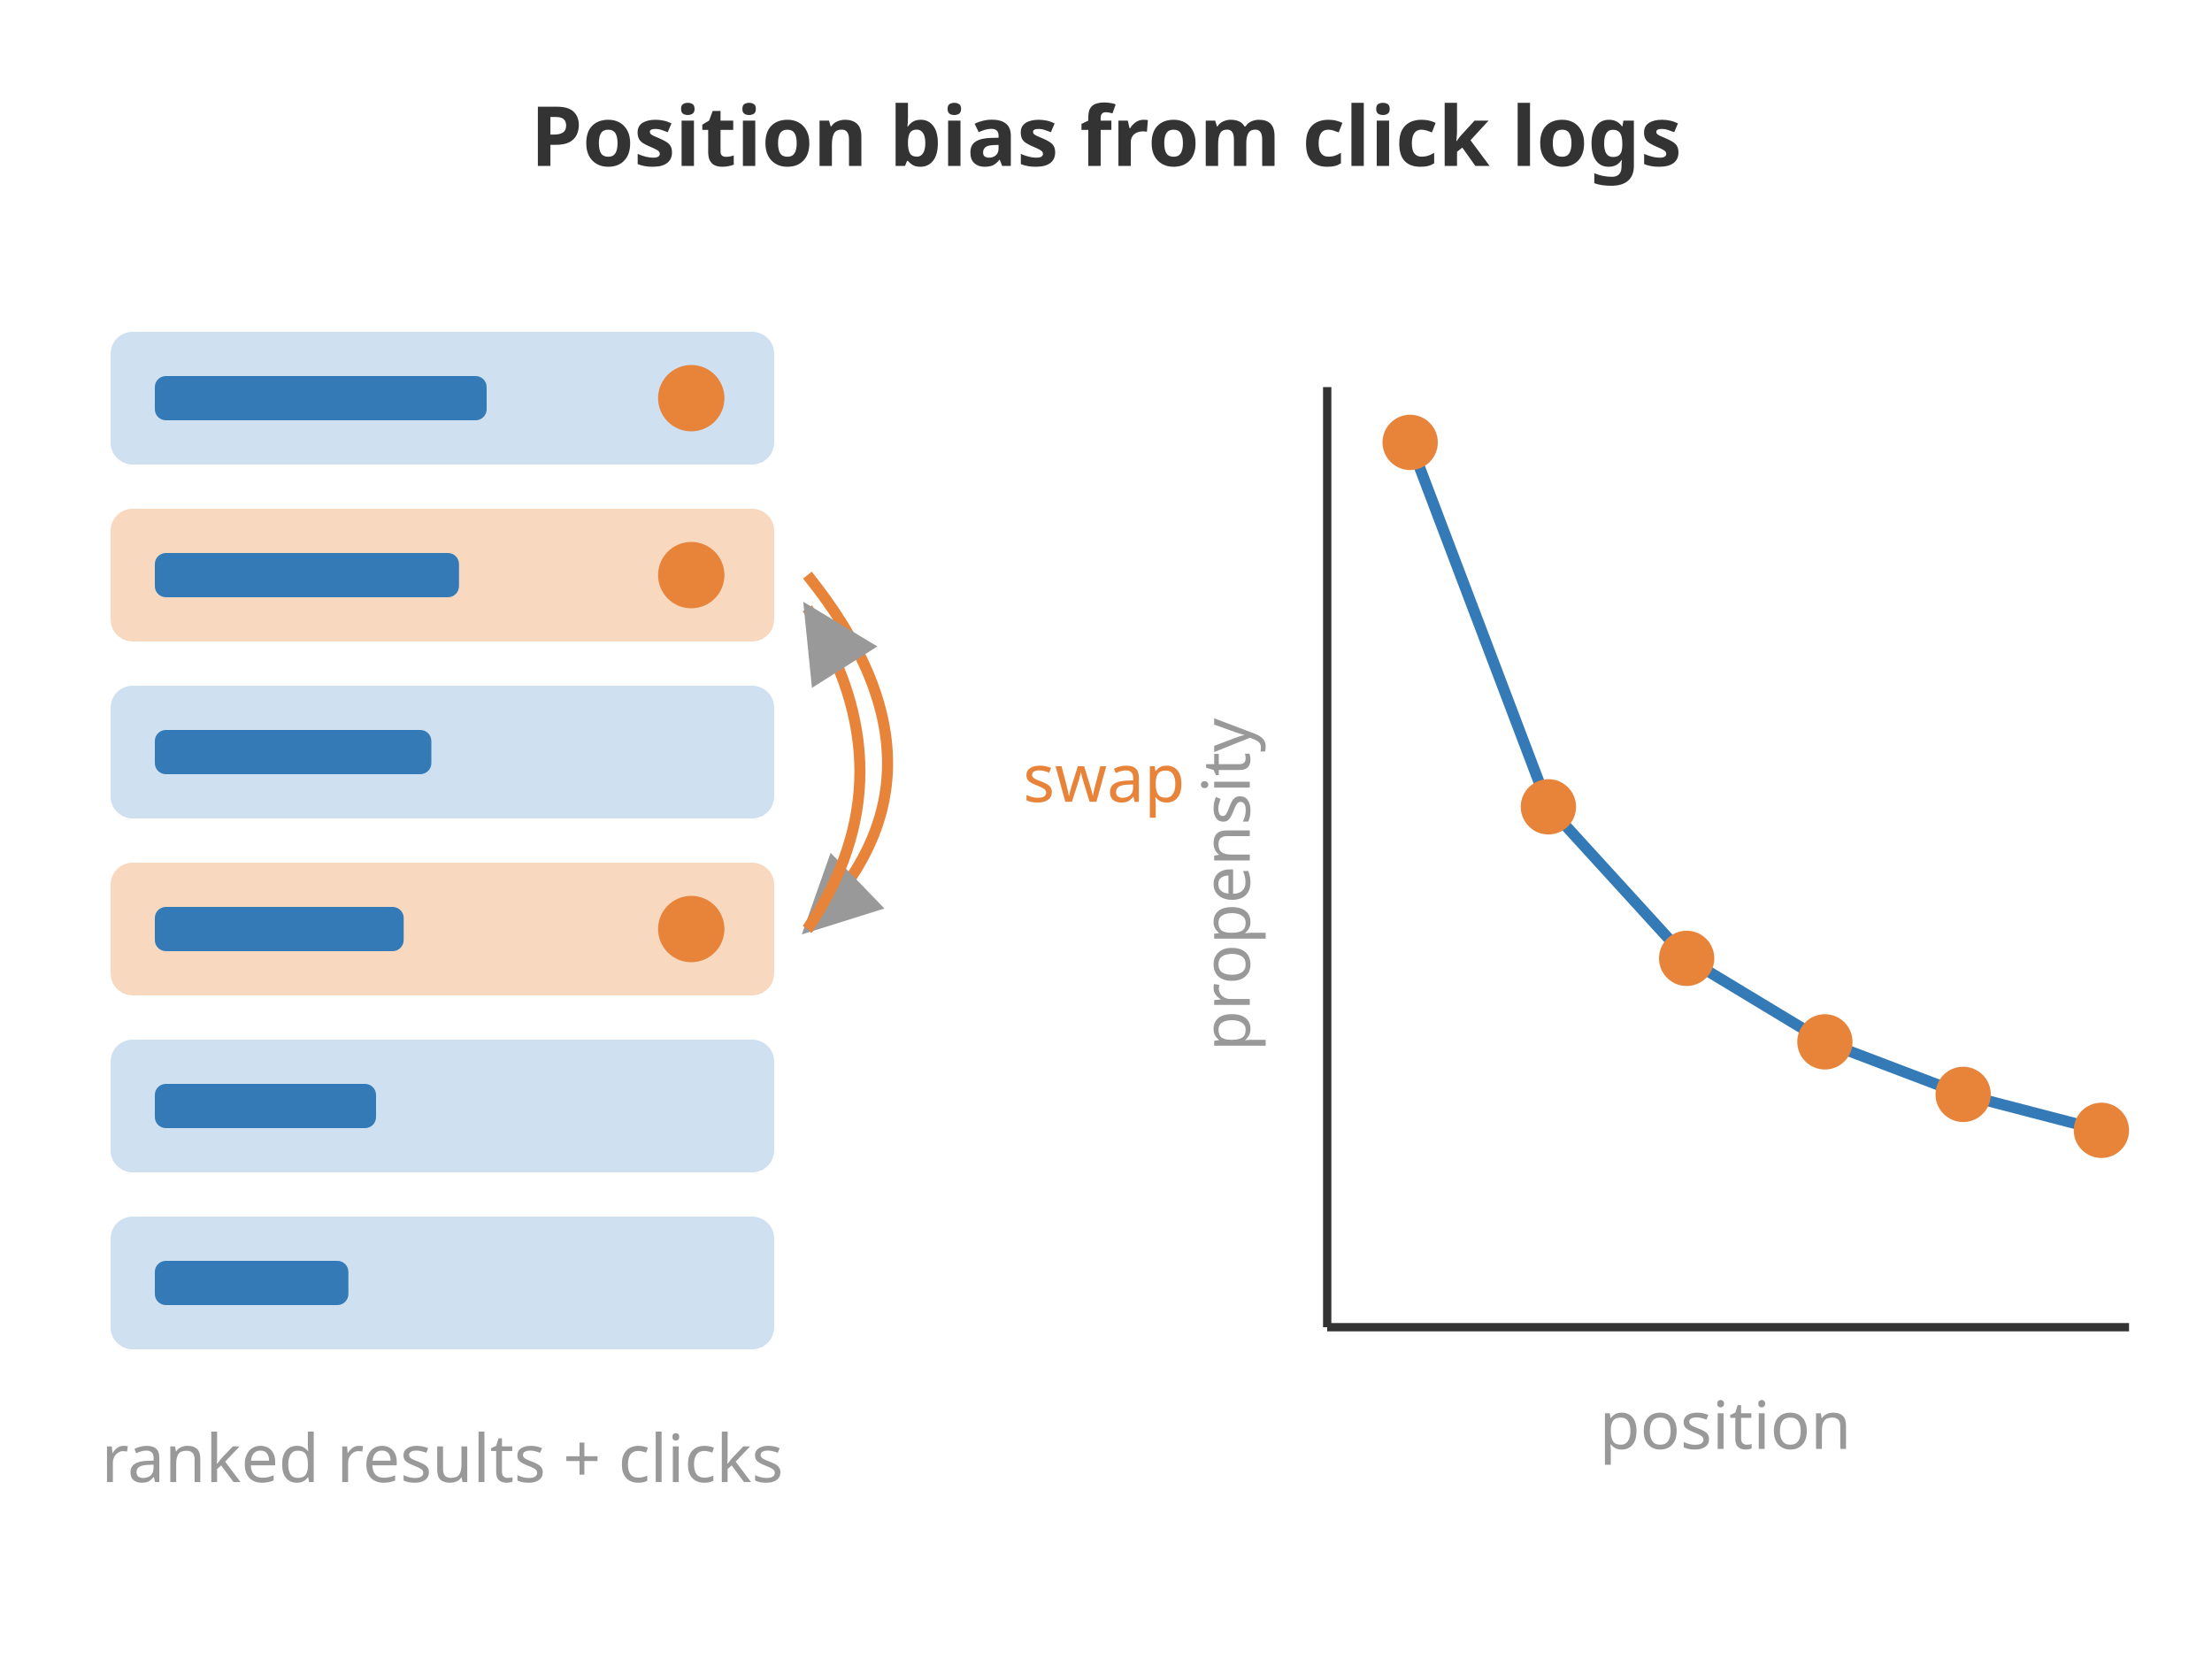
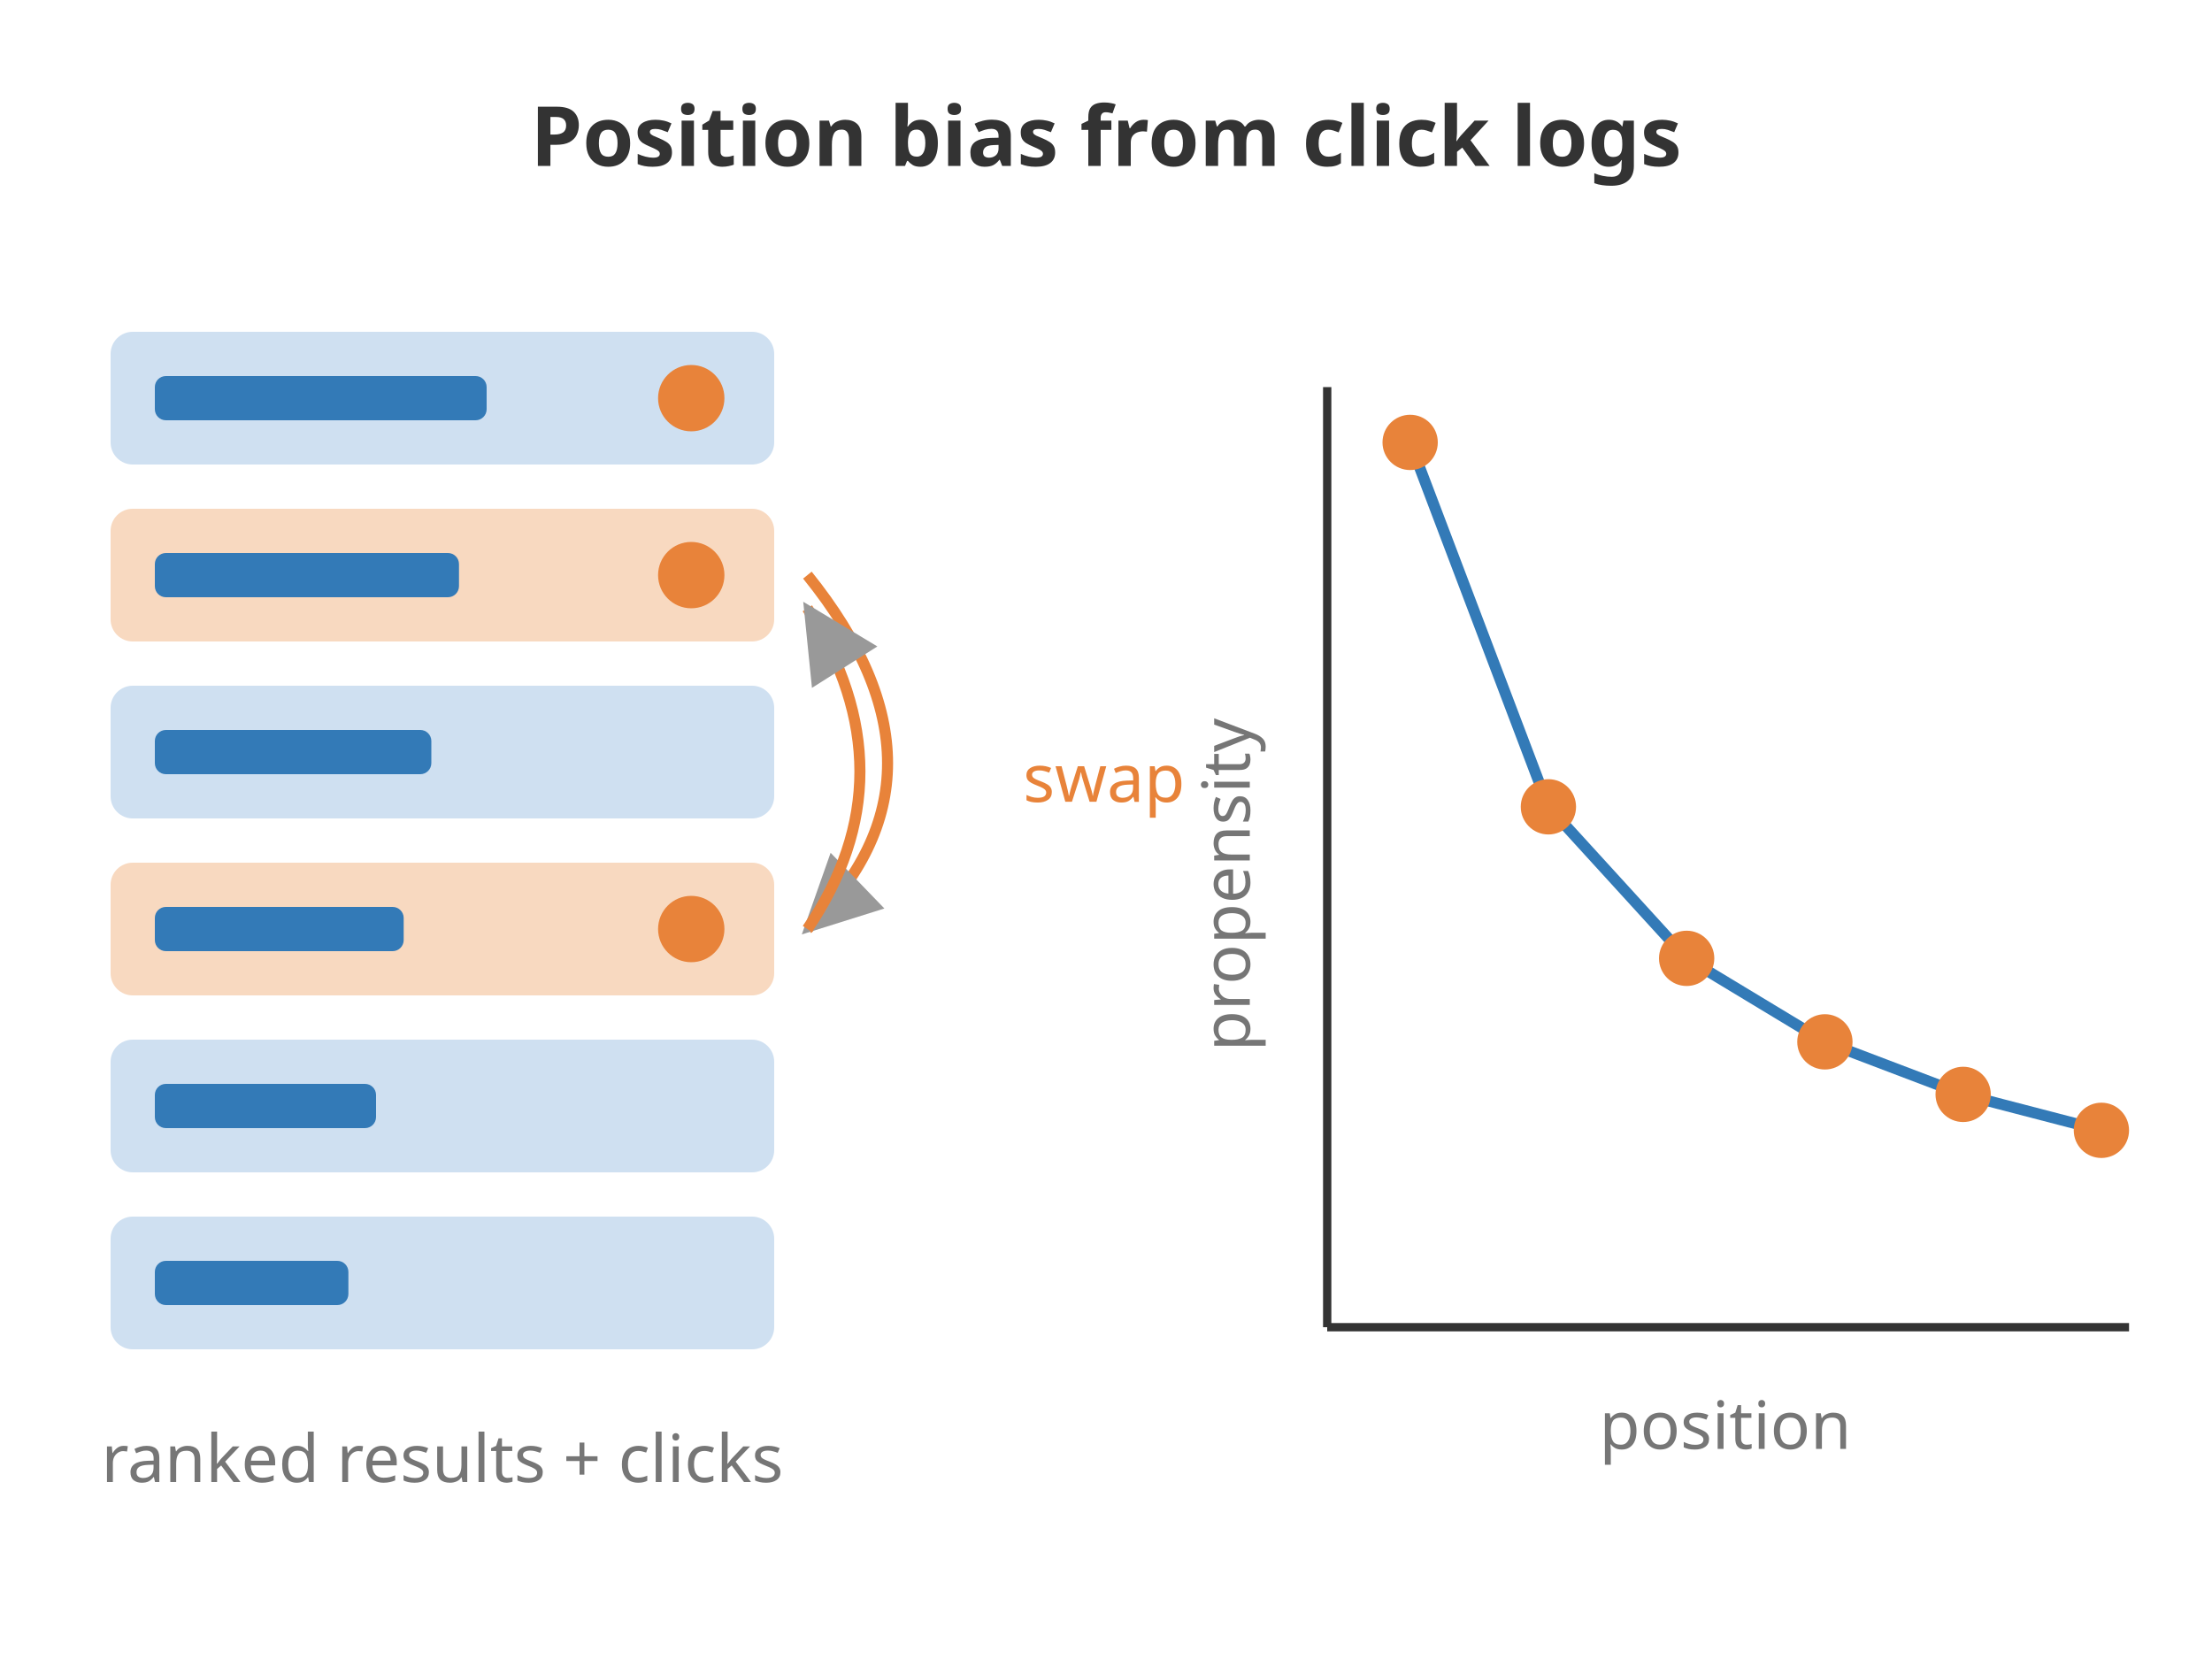
<svg xmlns="http://www.w3.org/2000/svg" viewBox="0 0 400 300" width="400" height="300" font-family="sans-serif">
  <defs>
    <marker id="arr" viewBox="0 0 10 10" refX="9" refY="5" markerWidth="7" markerHeight="7" orient="auto-start-reverse">
      <path d="M0,0 L10,5 L0,10 z" fill="#999999" />
    </marker>
  </defs>
  <rect width="400" height="300" fill="#ffffff" />
  <text x="200" y="30" font-size="15" text-anchor="middle" fill="#333333" font-weight="bold" font-style="normal">Position bias from click logs</text>
  <rect x="20.0" y="60.0" width="120.0" height="24.0" rx="4" fill="#cfe0f1" stroke="none" stroke-width="1" />
  <rect x="28.0" y="68.0" width="60.0" height="8.0" rx="2" fill="#337ab7" stroke="none" stroke-width="1" />
  <circle cx="125.0" cy="72.0" r="6.0" fill="#e8833a" stroke="none" stroke-width="1" />
  <rect x="20.0" y="92.0" width="120.0" height="24.0" rx="4" fill="#f8d9c0" stroke="none" stroke-width="1" />
  <rect x="28.0" y="100.0" width="55.0" height="8.0" rx="2" fill="#337ab7" stroke="none" stroke-width="1" />
  <circle cx="125.0" cy="104.0" r="6.0" fill="#e8833a" stroke="none" stroke-width="1" />
  <rect x="20.0" y="124.0" width="120.0" height="24.0" rx="4" fill="#cfe0f1" stroke="none" stroke-width="1" />
  <rect x="28.0" y="132.0" width="50.0" height="8.0" rx="2" fill="#337ab7" stroke="none" stroke-width="1" />
  <rect x="20.0" y="156.0" width="120.0" height="24.0" rx="4" fill="#f8d9c0" stroke="none" stroke-width="1" />
  <rect x="28.0" y="164.0" width="45.0" height="8.0" rx="2" fill="#337ab7" stroke="none" stroke-width="1" />
  <circle cx="125.0" cy="168.0" r="6.0" fill="#e8833a" stroke="none" stroke-width="1" />
  <rect x="20.0" y="188.0" width="120.0" height="24.0" rx="4" fill="#cfe0f1" stroke="none" stroke-width="1" />
  <rect x="28.0" y="196.0" width="40.0" height="8.0" rx="2" fill="#337ab7" stroke="none" stroke-width="1" />
  <rect x="20.0" y="220.0" width="120.0" height="24.0" rx="4" fill="#cfe0f1" stroke="none" stroke-width="1" />
  <rect x="28.0" y="228.0" width="35.0" height="8.0" rx="2" fill="#337ab7" stroke="none" stroke-width="1" />
  <path d="M146,104 Q175,140 146,168" fill="none" stroke="#e8833a" stroke-width="2" marker-end="url(#arr)" />
  <path d="M146,168 Q165,140 146,110" fill="none" stroke="#e8833a" stroke-width="2" marker-end="url(#arr)" />
-   <text x="80" y="268" font-size="12" text-anchor="middle" fill="#999999" font-weight="normal" font-style="normal">ranked results + clicks</text>
+   <text x="80" y="268" font-size="12" text-anchor="middle" fill="#767676" font-weight="normal" font-style="normal">ranked results + clicks</text>
  <text x="185" y="145" font-size="12" text-anchor="start" fill="#e8833a" font-weight="normal" font-style="normal">swap</text>
  <line x1="240" y1="240" x2="385" y2="240" stroke="#333333" stroke-width="1.5" />
  <line x1="240" y1="240" x2="240" y2="70" stroke="#333333" stroke-width="1.5" />
  <polyline points="255.0,80.0 280.0,145.9 305.0,173.3 330.0,188.4 355.0,197.9 380.0,204.4" fill="none" stroke="#337ab7" stroke-width="2" />
  <circle cx="255.0" cy="80.0" r="5.0" fill="#e8833a" stroke="none" stroke-width="1" />
  <circle cx="280.0" cy="145.9" r="5.0" fill="#e8833a" stroke="none" stroke-width="1" />
  <circle cx="305.0" cy="173.3" r="5.0" fill="#e8833a" stroke="none" stroke-width="1" />
  <circle cx="330.0" cy="188.4" r="5.0" fill="#e8833a" stroke="none" stroke-width="1" />
  <circle cx="355.0" cy="197.9" r="5.0" fill="#e8833a" stroke="none" stroke-width="1" />
  <circle cx="380.0" cy="204.4" r="5.0" fill="#e8833a" stroke="none" stroke-width="1" />
-   <text x="312" y="262" font-size="12" text-anchor="middle" fill="#999999" font-weight="normal" font-style="normal">position</text>
-   <text x="226" y="160" font-size="12" text-anchor="middle" fill="#999999" transform="rotate(-90 226 160)">propensity</text>
+   <text x="312" y="262" font-size="12" text-anchor="middle" fill="#767676" font-weight="normal" font-style="normal">position</text>
+   <text x="226" y="160" font-size="12" text-anchor="middle" fill="#767676" transform="rotate(-90 226 160)">propensity</text>
</svg>
